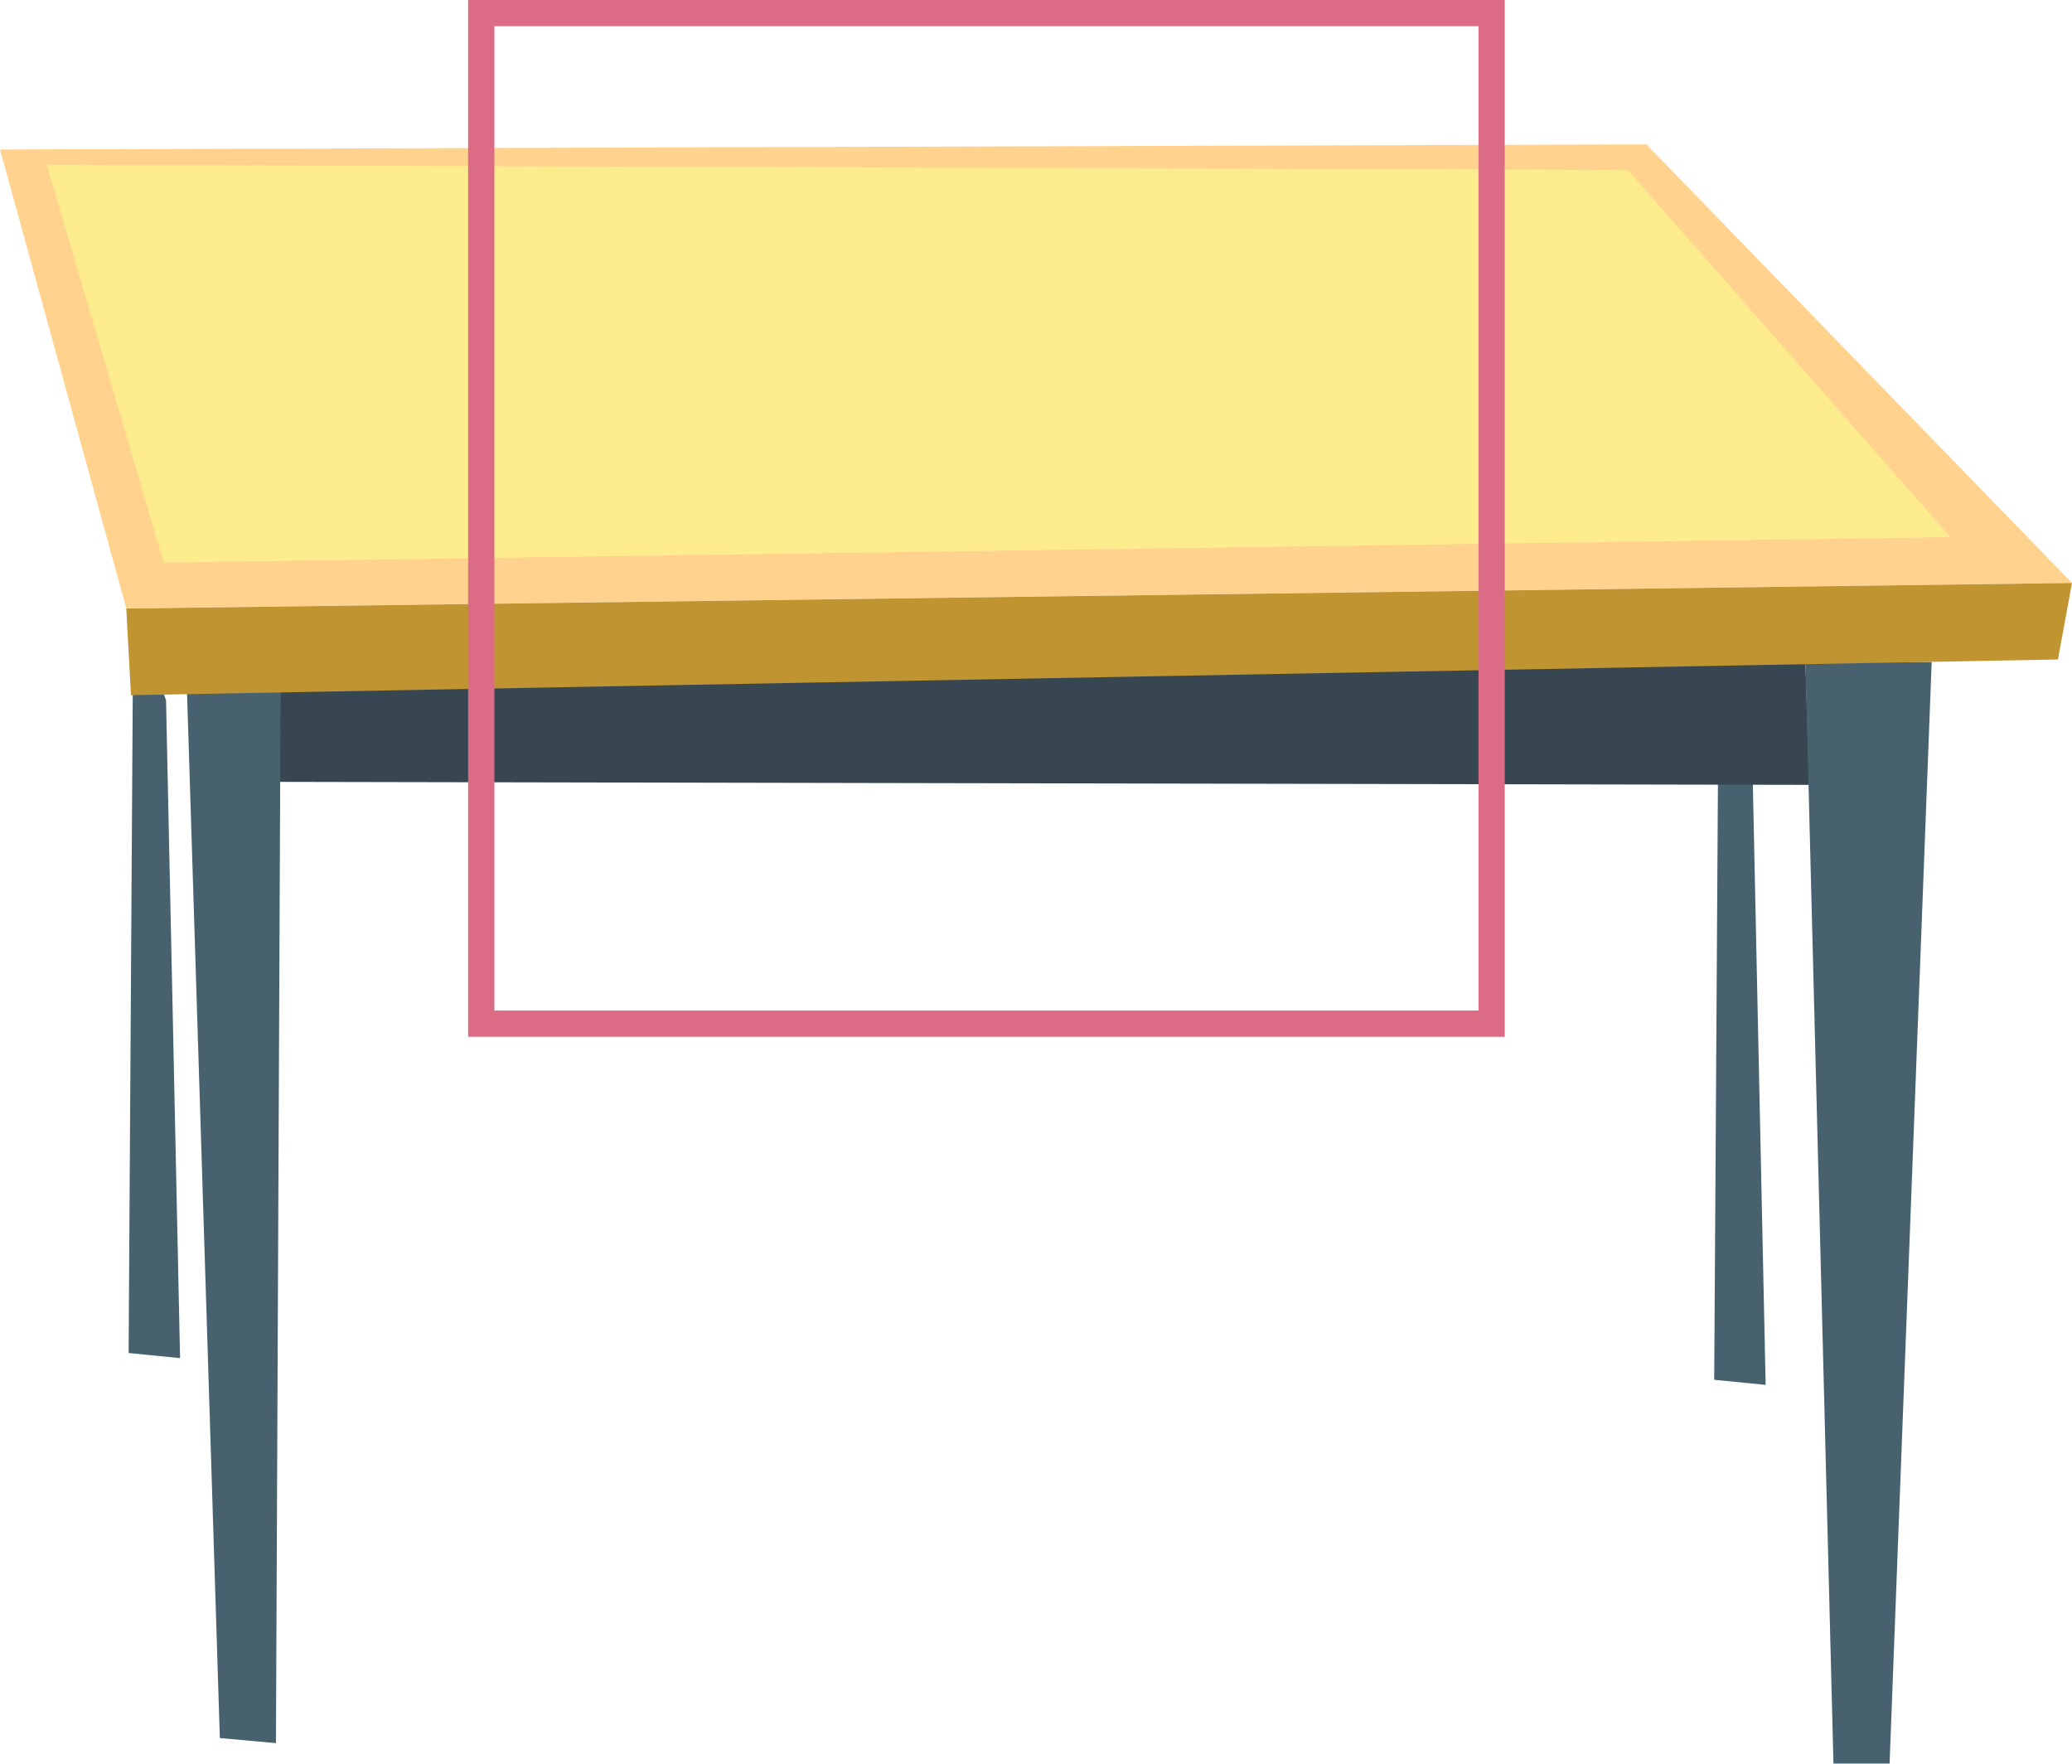
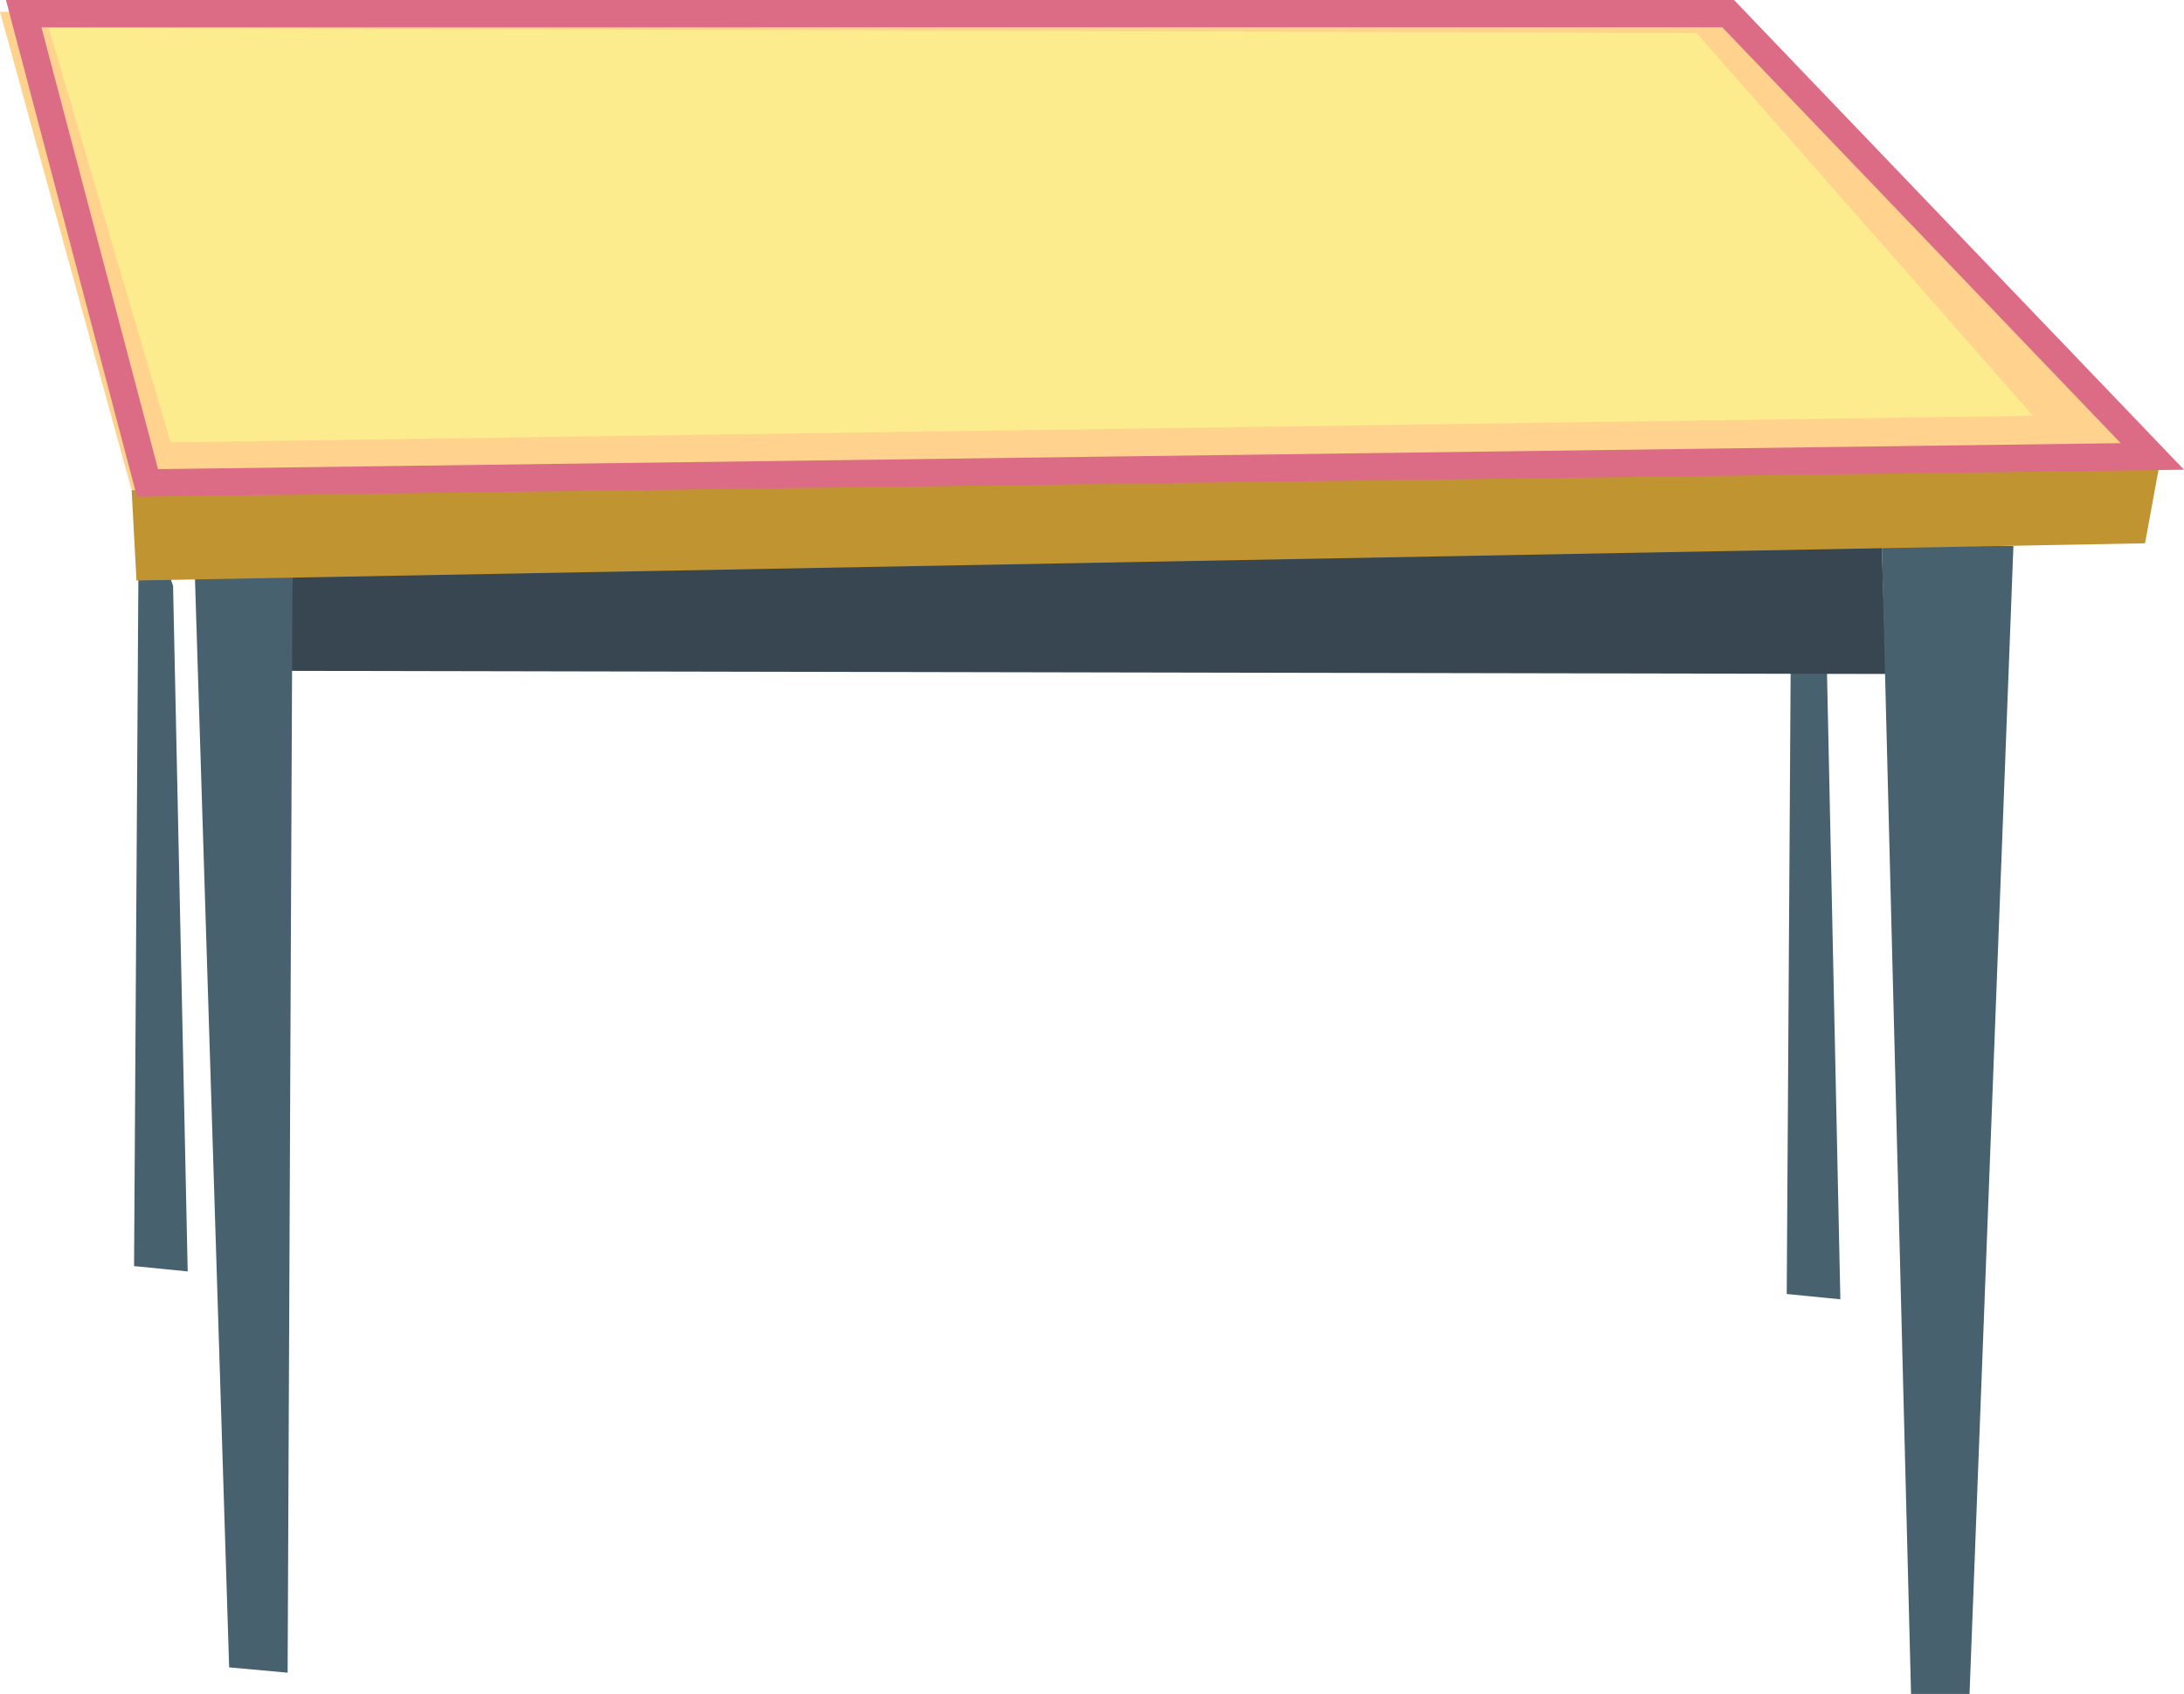
- <svg xmlns="http://www.w3.org/2000/svg" width="157.86" height="134.336" viewBox="0 0 157.86 134.336">
-   <g transform="translate(-788.334 -551)">
+ <svg xmlns="http://www.w3.org/2000/svg" width="159.638" height="123.811" viewBox="0 0 159.638 123.811">
+   <g transform="translate(-788.334 -561.525)">
    <g transform="translate(788.334 562)">
      <path d="M164.513-748.02l1.069,50.111-3.92-.388.356-56.715Z" transform="translate(-151.863 790.362)" fill="#48616e" />
      <path d="M567.02-741.225l1.069,50.111-3.92-.388.356-56.715Z" transform="translate(-433.569 785.606)" fill="#48616e" />
      <path d="M315.328-741.421,199.16-739.479l-.468,7.187,116.938.227Z" transform="translate(-177.78 780.85)" fill="#384651" />
      <path d="M183.631-734.95l-.356,80.411L179-654.927,176.5-734.561Z" transform="translate(-162.251 776.321)" fill="#48616e" />
      <path d="M596.943-741.421l-3.207,83.908H589.46l-2.138-83.908Z" transform="translate(-449.774 780.85)" fill="#48616e" />
      <path d="M254.443-872.8l32.427,33.408-148.238,1.942-9.621-34.962Z" transform="translate(-129.011 872.798)" fill="#ffd38e" />
      <path d="M261.328-867.232l24.588,27.969-136.123,1.942-8.909-30.3Z" transform="translate(-137.321 869.175)" fill="#fdec8e" />
      <path d="M309.307-761.484l-1.069,5.827-146.813,2.719-.356-6.6Z" transform="translate(-151.448 794.892)" fill="#c09531" />
    </g>
-     <g transform="translate(824 551)" fill="none" stroke="#dc6c85" stroke-miterlimit="10" stroke-width="2">
-       <rect width="78.977" height="78.978" stroke="none" />
-       <rect x="1" y="1" width="76.977" height="76.978" fill="none" />
-     </g>
+     <path d="M-13641.933-14561.475l9.049,34.3,146.543-1.939-31.008-32.364Z" transform="translate(14432 15124)" fill="none" stroke="#dc6c85" stroke-width="2" />
  </g>
</svg>
